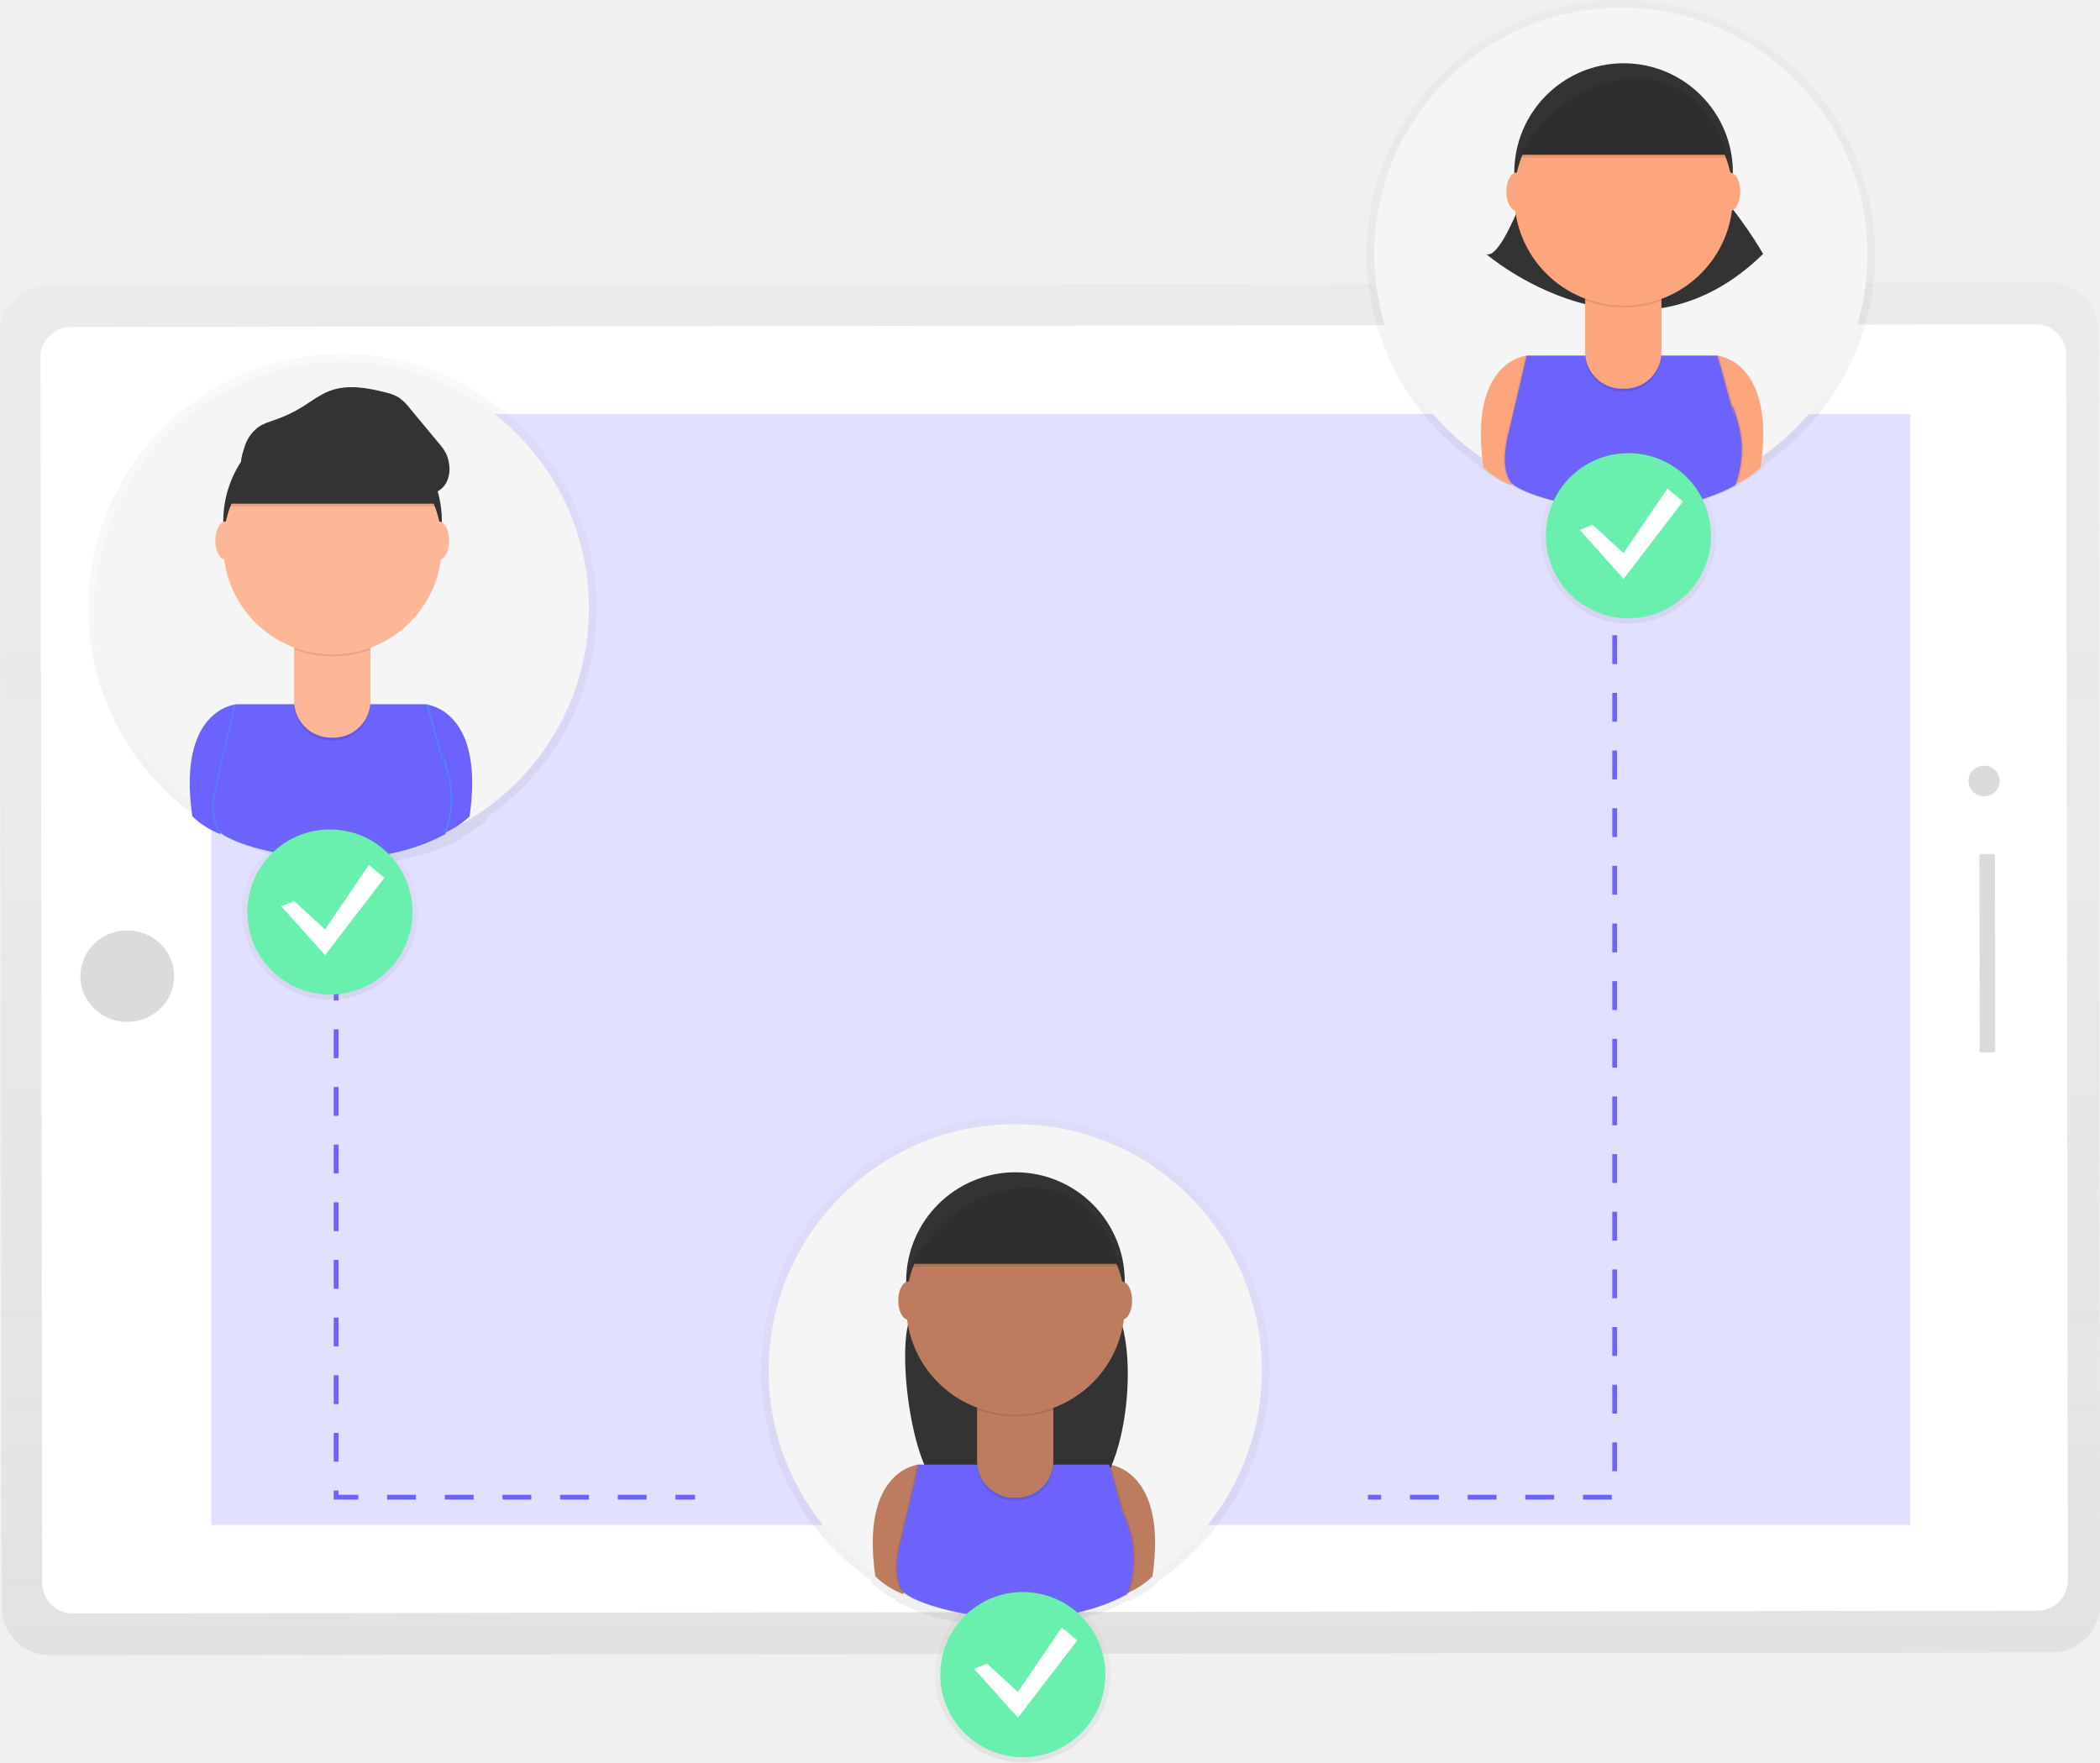
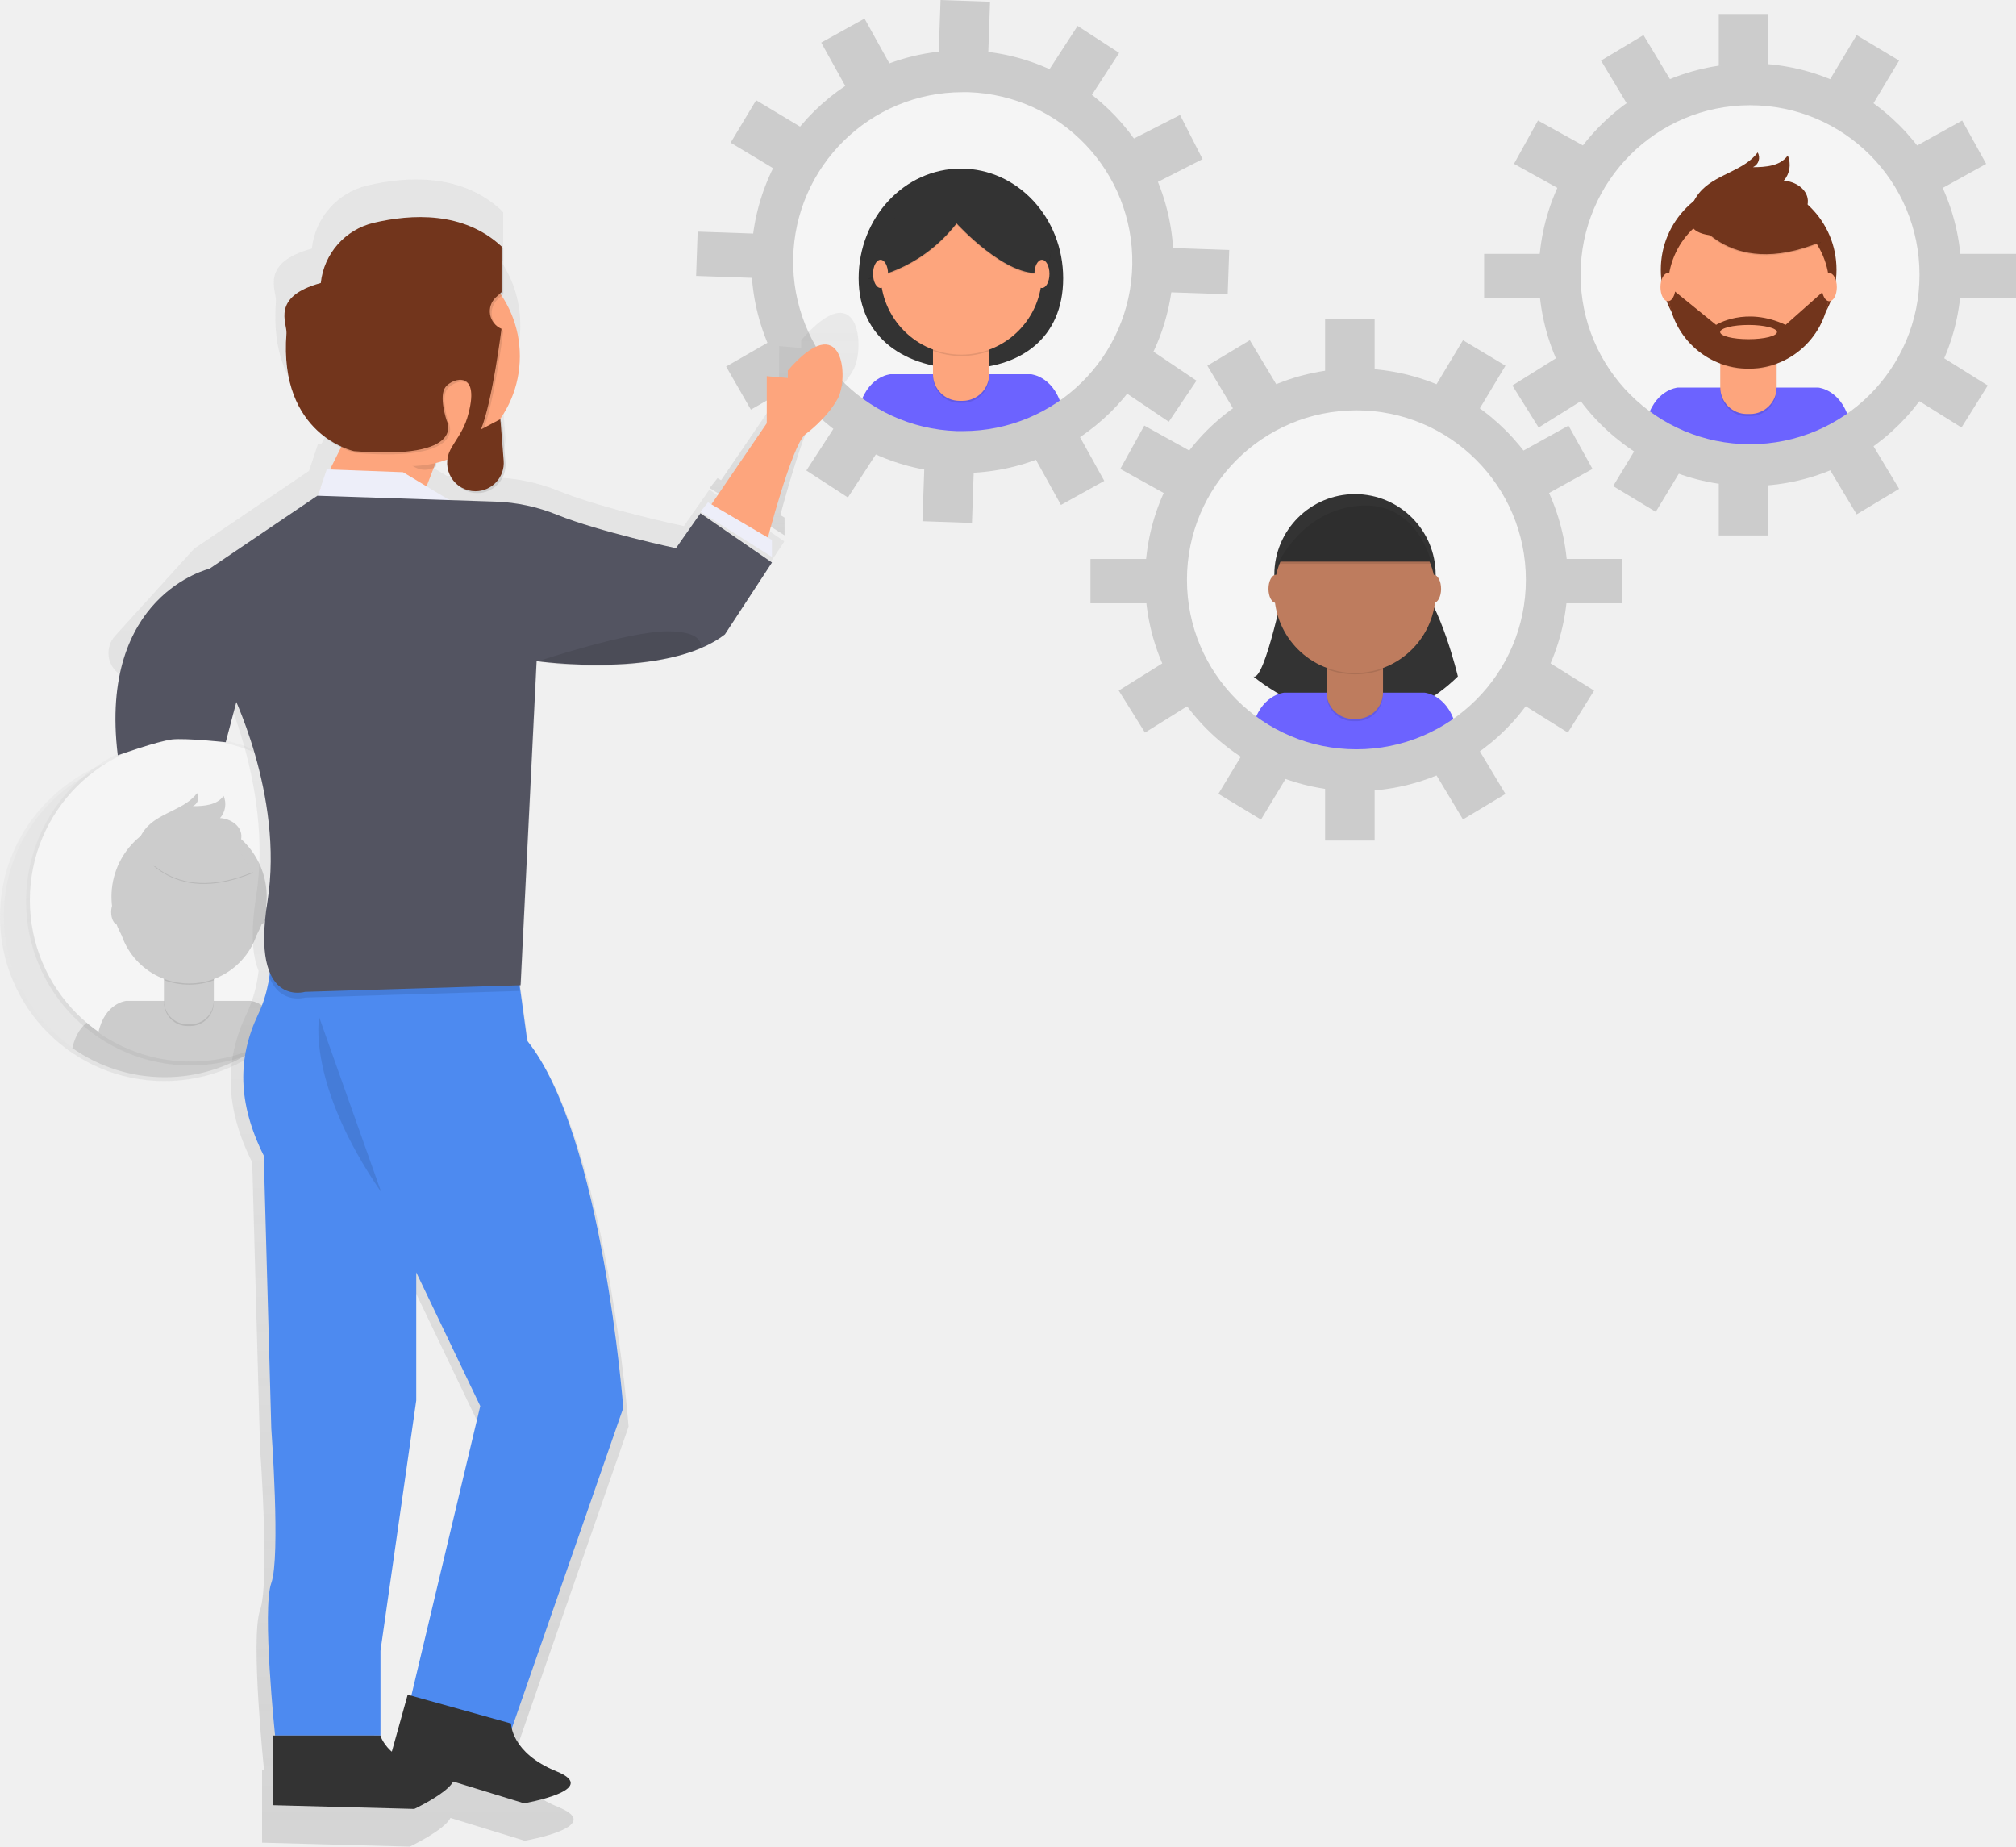
- <svg xmlns="http://www.w3.org/2000/svg" xmlns:xlink="http://www.w3.org/1999/xlink" id="390bda19-a7d2-4807-bf84-0b71cfc4032d" data-name="Layer 1" width="874.11" height="733.63" viewBox="0 0 874.11 733.63">
+ <svg xmlns="http://www.w3.org/2000/svg" xmlns:xlink="http://www.w3.org/1999/xlink" id="e82c897f-43fe-4287-8ae1-200fadcfb6cc" data-name="Layer 1" width="818.94" height="750" viewBox="0 0 818.94 750">
  <defs>
-     <linearGradient id="cc82a564-ea96-4f3a-b817-d04de3d3185f" x1="875.04" y1="475.49" x2="303.77" y2="474.73" gradientTransform="matrix(0, 1, -1.02, 0, 1081.62, -103.54)" gradientUnits="userSpaceOnUse">
+     <linearGradient id="45454b23-aa8c-4829-a9e1-376846a8e39a" x1="391.06" y1="181.72" x2="391.06" y2="30.67" gradientUnits="userSpaceOnUse">
      <stop offset="0" stop-color="gray" stop-opacity="0.25" />
      <stop offset="0.54" stop-color="gray" stop-opacity="0.12" />
      <stop offset="1" stop-color="gray" stop-opacity="0.1" />
    </linearGradient>
-     <linearGradient id="e2d916eb-0c16-4978-ba1c-6a4f2feb782d" x1="590.41" y1="841.63" x2="590.41" y2="111.52" gradientTransform="matrix(0, 1, -1.02, 0, 1082.43, -102.87)" gradientUnits="userSpaceOnUse">
-       <stop offset="0" stop-opacity="0.09" />
-       <stop offset="0.55" stop-opacity="0.07" />
-       <stop offset="1" stop-opacity="0.02" />
-     </linearGradient>
-     <linearGradient id="7dc82f8a-aae8-4c14-8443-a0bee5c82ac4" x1="837.64" y1="295.46" x2="837.64" y2="83.19" gradientTransform="matrix(1, 0, 0, 1, 0, 0)" xlink:href="#cc82a564-ea96-4f3a-b817-d04de3d3185f" />
-     <linearGradient id="10911ca7-360a-4a17-aa6c-ba55de6df86c" x1="305.44" y1="442.78" x2="305.44" y2="230.5" gradientTransform="matrix(1, 0, 0, 1, 0, 0)" xlink:href="#cc82a564-ea96-4f3a-b817-d04de3d3185f" />
-     <linearGradient id="b1d6e2ae-fbc3-4669-9109-ab786db17612" x1="-537.55" y1="760.23" x2="-537.55" y2="547.95" gradientTransform="matrix(-1, 0, 0, 1, 48, 0)" xlink:href="#cc82a564-ea96-4f3a-b817-d04de3d3185f" />
-     <linearGradient id="014d2d59-4ea0-44d4-9011-1415ae1e0169" x1="137.34" y1="416.18" x2="137.34" y2="343.15" gradientTransform="matrix(1, 0, 0, 1, 0, 0)" xlink:href="#cc82a564-ea96-4f3a-b817-d04de3d3185f" />
-     <linearGradient id="3edc3864-c137-45a8-b4cb-910029123495" x1="677.83" y1="259.53" x2="677.83" y2="186.5" gradientTransform="matrix(1, 0, 0, 1, 0, 0)" xlink:href="#cc82a564-ea96-4f3a-b817-d04de3d3185f" />
-     <linearGradient id="526052fb-0a4d-4689-9c8f-871db821c2c2" x1="425.74" y1="733.63" x2="425.74" y2="660.6" gradientTransform="matrix(1, 0, 0, 1, 0, 0)" xlink:href="#cc82a564-ea96-4f3a-b817-d04de3d3185f" />
+     <linearGradient id="87ffef23-919c-4dfe-8b10-07a74861776a" x1="710.91" y1="187.1" x2="710.91" y2="36.05" xlink:href="#45454b23-aa8c-4829-a9e1-376846a8e39a" />
+     <linearGradient id="359b3954-dccd-444a-b393-9367aa3a3df2" x1="551" y1="311.01" x2="551" y2="159.96" xlink:href="#45454b23-aa8c-4829-a9e1-376846a8e39a" />
+     <linearGradient id="582a1088-938c-4a0f-8b56-a0129ae06be8" x1="66.72" y1="439.07" x2="66.72" y2="305.63" xlink:href="#45454b23-aa8c-4829-a9e1-376846a8e39a" />
+     <linearGradient id="94cd4822-8206-4eba-9126-3d531279d2b1" x1="77.31" y1="432.72" x2="77.31" y2="299.28" xlink:href="#45454b23-aa8c-4829-a9e1-376846a8e39a" />
+     <linearGradient id="2edad69d-5f72-4c45-895e-01008dba3de0" x1="509.01" y1="292.43" x2="509.01" y2="202.06" xlink:href="#45454b23-aa8c-4829-a9e1-376846a8e39a" />
+     <linearGradient id="e8ff2c8b-c79c-4dec-93d5-fd779b0ba085" x1="371.86" y1="825" x2="371.86" y2="147.87" xlink:href="#45454b23-aa8c-4829-a9e1-376846a8e39a" />
  </defs>
  <g opacity="0.5">
-     <path d="M163.68,752.21,162.94,222a20,20,0,0,1,20-20l833.41-1.11a20,20,0,0,1,20,20l.73,530.21a20,20,0,0,1-20,20l-833.41,1.11A20,20,0,0,1,163.68,752.21Z" transform="translate(-162.94 -83.19)" fill="url(#cc82a564-ea96-4f3a-b817-d04de3d3185f)" />
+     <circle cx="391.06" cy="106.19" r="75.53" fill="url(#45454b23-aa8c-4829-a9e1-376846a8e39a)" />
  </g>
-   <rect x="227.85" y="241.33" width="741.32" height="492.4" transform="translate(-163.62 -82.36) rotate(-0.08)" fill="url(#e2d916eb-0c16-4978-ba1c-6a4f2feb782d)" />
-   <rect x="180.15" y="218.77" width="843.16" height="535.49" rx="12.68" ry="12.68" transform="translate(-163.61 -82.36) rotate(-0.08)" fill="#fff" />
-   <rect x="374.09" y="133.87" width="462.44" height="707.19" transform="matrix(0, 1, -1, 0, 928.99, -201.71)" fill="#6c63ff" opacity="0.2" />
-   <ellipse cx="216.59" cy="489.24" rx="19.52" ry="19.06" transform="matrix(1, 0, 0, 1, -163.62, -82.89)" fill="#dbdbdb" />
-   <ellipse cx="989.37" cy="406.92" rx="6.51" ry="6.35" transform="matrix(1, 0, 0, 1, -163.5, -81.82)" fill="#dbdbdb" />
-   <rect x="948.83" y="476.71" width="82.58" height="6.51" rx="0.76" ry="0.76" transform="translate(1305.78 -594) rotate(89.92)" fill="#dbdbdb" />
+   <circle cx="391.21" cy="105.71" r="73.93" fill="#f5f5f5" />
+   <path d="M622.41,188c0,24.59-17.67,36.7-40.61,36.7s-42.47-12.1-42.47-36.7,18.6-44.53,41.54-44.53S622.41,163.4,622.41,188Z" transform="translate(-190.53 -75)" fill="#333" />
+   <path d="M581.8,254.93a73.59,73.59,0,0,0,40.64-12.16C619.71,227.88,609.35,227,609.35,227H552.18s-9.78.8-12.84,14.5A73.59,73.59,0,0,0,581.8,254.93Z" transform="translate(-190.53 -75)" fill="#6c63ff" />
+   <path d="M379,133.87h22.87a0,0,0,0,1,0,0V152.8A10.8,10.8,0,0,1,391,163.6h-1.28A10.8,10.8,0,0,1,379,152.8V133.87A0,0,0,0,1,379,133.87Z" opacity="0.1" />
+   <path d="M381,133h18.75a2.06,2.06,0,0,1,2.06,2.06V152a10.8,10.8,0,0,1-10.8,10.8h-1.28A10.8,10.8,0,0,1,379,152V135.09A2.06,2.06,0,0,1,381,133Z" fill="#fda57d" />
+   <path d="M569.55,217.51a32.91,32.91,0,0,0,22.87.06v-2.81H569.55Z" transform="translate(-190.53 -75)" opacity="0.1" />
+   <circle cx="390.49" cy="111.26" r="32.77" fill="#fda57d" />
+   <path d="M543.25,188.41s20.41-2.47,35.87-22.27c0,0,20.41,22.47,34.63,20,0,0,8.25-8.66,0-17.32s-14.64-19.58-25.56-18.14-24.33,2.06-30.1,7.22S543.25,188.41,543.25,188.41Z" transform="translate(-190.53 -75)" opacity="0.1" />
+   <path d="M543.25,188s20.41-2.47,35.87-22.27c0,0,20.41,22.47,34.63,20,0,0,8.25-8.66,0-17.32s-14.64-19.58-25.56-18.14-24.33,2.06-30.1,7.22S543.25,188,543.25,188Z" transform="translate(-190.53 -75)" fill="#333" />
+   <ellipse cx="357.7" cy="111.23" rx="3.05" ry="5.72" fill="#fda57d" />
+   <ellipse cx="423.26" cy="111.23" rx="3.05" ry="5.72" fill="#fda57d" />
  <g opacity="0.5">
-     <path d="M943.46,189A105.82,105.82,0,1,0,778.6,276.83l.07.47a36.22,36.22,0,0,0,12,7.64l.14-.47c5,4.25,25.81,11.05,49.79,11h.52c15.18,0,31.66-2.68,46.16-10.52,0,0,.13-.28.33-.8a37.7,37.7,0,0,0,10-6.83q.09-.61.17-1.2A105.7,105.7,0,0,0,943.46,189Z" transform="translate(-162.94 -83.19)" fill="url(#7dc82f8a-aae8-4c14-8443-a0bee5c82ac4)" />
+     <circle cx="710.91" cy="111.58" r="75.53" fill="url(#87ffef23-919c-4dfe-8b10-07a74861776a)" />
  </g>
-   <circle cx="674.7" cy="105.83" r="102.64" fill="#f5f5f5" />
-   <path d="M798.43,231.22s-24.46,2-18,46.56a35.13,35.13,0,0,0,11.64,7.41l13.76-46.56Z" transform="translate(-162.94 -83.19)" fill="#fda57d" />
-   <path d="M877.79,231.22s24.46,2,18,46.56a35.13,35.13,0,0,1-11.64,7.41l-13.76-46.56Z" transform="translate(-162.94 -83.19)" fill="#fda57d" />
-   <path d="M799.49,158.2s-11.64,33.86-18,30.69c0,0,61.26,52.91,115.34,0,0,0-9.52-16.93-23.28-30.69Z" transform="translate(-162.94 -83.19)" fill="#333" />
-   <circle cx="675.81" cy="71.84" r="45.5" fill="#333" />
-   <path d="M877.32,231.22H798L790.55,263s-4.35,14.7,1.06,21.16,56,21.16,93.12,1.06a41.4,41.4,0,0,0,1.06-26.45c-4.23-14.81-1.06-1.06-1.06-1.06Z" transform="translate(-162.94 -83.19)" opacity="0.1" />
-   <path d="M878.38,231.22H799L791.61,263s-4.35,14.7,1.06,21.16,56,21.16,93.12,1.06a41.4,41.4,0,0,0,1.06-26.45c-4.23-14.81-1.06-1.06-1.06-1.06Z" transform="translate(-162.94 -83.19)" opacity="0.1" />
-   <path d="M877.79,231.22H798.43L791,263s-4.35,14.7,1.06,21.16,56,21.16,93.12,1.06a41.4,41.4,0,0,0,1.06-26.45c-4.23-14.81-1.06-1.06-1.06-1.06Z" transform="translate(-162.94 -83.19)" fill="#6c63ff" />
-   <path d="M659.82,121.7h31.75a0,0,0,0,1,0,0v26a15.3,15.3,0,0,1-15.3,15.3h-1.15a15.3,15.3,0,0,1-15.3-15.3v-26A0,0,0,0,1,659.82,121.7Z" opacity="0.1" />
-   <path d="M659.82,120.52h31.75a0,0,0,0,1,0,0v26a15.3,15.3,0,0,1-15.3,15.3h-1.15a15.3,15.3,0,0,1-15.3-15.3v-26A0,0,0,0,1,659.82,120.52Z" fill="#fda57d" />
-   <path d="M822.83,208.28a45.69,45.69,0,0,0,31.75.09v-3.9H822.83Z" transform="translate(-162.94 -83.19)" opacity="0.1" />
-   <circle cx="675.81" cy="81.72" r="45.5" fill="#fda57d" />
-   <path d="M795.25,147.62H882s-7.41-35-40.21-32.8S795.25,147.62,795.25,147.62Z" transform="translate(-162.94 -83.19)" fill="#333" />
-   <ellipse cx="631.25" cy="79.78" rx="4.23" ry="7.94" fill="#fda57d" />
-   <ellipse cx="720.14" cy="79.78" rx="4.23" ry="7.94" fill="#fda57d" />
-   <path d="M795.25,148.8H882s-7.41-35-40.21-32.8S795.25,148.8,795.25,148.8Z" transform="translate(-162.94 -83.19)" opacity="0.1" />
+   <circle cx="711.06" cy="111.1" r="73.93" fill="#f5f5f5" />
+   <path d="M901.65,260.32a73.59,73.59,0,0,0,40.64-12.16c-2.72-14.89-13.09-15.74-13.09-15.74H872s-9.78.8-12.84,14.5A73.59,73.59,0,0,0,901.65,260.32Z" transform="translate(-190.53 -75)" fill="#6c63ff" />
+   <circle cx="710.34" cy="109.54" r="35.69" fill="#72351c" />
+   <path d="M698.83,139.26h22.87a0,0,0,0,1,0,0v18.93A10.8,10.8,0,0,1,710.9,169h-1.28a10.8,10.8,0,0,1-10.8-10.8V139.26A0,0,0,0,1,698.83,139.26Z" opacity="0.1" />
+   <path d="M700.89,138.41h18.75a2.06,2.06,0,0,1,2.06,2.06v16.87a10.8,10.8,0,0,1-10.8,10.8h-1.28a10.8,10.8,0,0,1-10.8-10.8V140.47a2.06,2.06,0,0,1,2.06-2.06Z" fill="#fda57d" />
+   <path d="M889.4,222.9a32.91,32.91,0,0,0,22.87.06v-2.81H889.4Z" transform="translate(-190.53 -75)" opacity="0.1" />
+   <circle cx="710.34" cy="116.65" r="32.77" fill="#fda57d" />
+   <path d="M877.53,161.84s13.81,28,52.78,11.75l-9.07-14.22-16.08-5.77Z" transform="translate(-190.53 -75)" opacity="0.1" />
+   <path d="M877.53,161.43s13.81,28,52.78,11.75L921.24,159l-16.08-5.77Z" transform="translate(-190.53 -75)" fill="#72351c" />
+   <path d="M877.41,159.53a18.93,18.93,0,0,1,4.69-7.63c6.45-6.37,17-7.72,22.44-15a4.24,4.24,0,0,1-1.94,6c5.19,0,11.21-.49,14.15-4.76a9.71,9.71,0,0,1-1.64,10.26c4.6.21,9.52,3.33,9.81,7.93.2,3.06-1.72,6-4.24,7.72a23.57,23.57,0,0,1-8.56,3.22C903.36,169.2,871.7,177.29,877.41,159.53Z" transform="translate(-190.53 -75)" fill="#72351c" />
+   <path d="M933.65,191.94h-.87l-16.9,15c-16.29-7.63-28.24,0-28.24,0L869.9,192.56l-1.79.22a32.77,32.77,0,0,0,65.53-.84Zm-32.82,20.82c-6.38,0-11.54-1.29-11.54-2.89s5.17-2.89,11.54-2.89,11.54,1.29,11.54,2.89S907.2,212.76,900.83,212.76Z" transform="translate(-190.53 -75)" fill="#72351c" />
+   <ellipse cx="677.56" cy="116.62" rx="3.05" ry="5.72" fill="#fda57d" />
+   <ellipse cx="743.11" cy="116.62" rx="3.05" ry="5.72" fill="#fda57d" />
  <g opacity="0.5">
-     <path d="M411.26,336.32a105.82,105.82,0,1,0-164.85,87.83l.07.47a36.22,36.22,0,0,0,12,7.64l.14-.47c5,4.25,25.81,11.05,49.79,11h.52c15.18,0,31.66-2.68,46.16-10.52,0,0,.13-.28.33-.8a37.7,37.7,0,0,0,10-6.83q.09-.61.17-1.2A105.7,105.7,0,0,0,411.26,336.32Z" transform="translate(-162.94 -83.19)" fill="url(#10911ca7-360a-4a17-aa6c-ba55de6df86c)" />
+     <circle cx="551" cy="235.49" r="75.53" fill="url(#359b3954-dccd-444a-b393-9367aa3a3df2)" />
  </g>
-   <circle cx="142.5" cy="253.14" r="102.64" fill="#f5f5f5" />
-   <path d="M261,376.46s-24.46,2-18,46.56a35.13,35.13,0,0,0,11.64,7.41l13.76-46.56Z" transform="translate(-162.94 -83.19)" fill="#6c63ff" />
-   <path d="M340.41,376.46s24.46,2,18,46.56a35.13,35.13,0,0,1-11.64,7.41L333,383.86Z" transform="translate(-162.94 -83.19)" fill="#6c63ff" />
-   <circle cx="138.43" cy="217.08" r="45.5" fill="#333" />
-   <path d="M339.94,376.46H260.57l-7.41,31.75s-4.35,14.7,1.06,21.16,56,21.16,93.12,1.06A41.4,41.4,0,0,0,348.4,404c-4.23-14.81-1.06-1.06-1.06-1.06Z" transform="translate(-162.94 -83.19)" fill="#4d8af0" />
-   <path d="M341,376.46H261.63l-7.41,31.75s-4.35,14.7,1.06,21.16,56,21.16,93.12,1.06A41.4,41.4,0,0,0,349.46,404c-4.23-14.81-1.06-1.06-1.06-1.06Z" transform="translate(-162.94 -83.19)" fill="#4d8af0" />
-   <path d="M340.41,376.46H261l-7.41,31.75s-4.35,14.7,1.06,21.16,56,21.16,93.12,1.06A41.4,41.4,0,0,0,348.87,404c-4.23-14.81-1.06-1.06-1.06-1.06Z" transform="translate(-162.94 -83.19)" fill="#6c63ff" />
-   <path d="M122.44,266.93h31.75a0,0,0,0,1,0,0v26a15.3,15.3,0,0,1-15.3,15.3h-1.15a15.3,15.3,0,0,1-15.3-15.3v-26a0,0,0,0,1,0,0Z" opacity="0.1" />
-   <path d="M122.44,265.76h31.75a0,0,0,0,1,0,0v26a15.3,15.3,0,0,1-15.3,15.3h-1.15a15.3,15.3,0,0,1-15.3-15.3v-26a0,0,0,0,1,0,0Z" fill="#fdb797" />
-   <path d="M285.44,353.52a45.69,45.69,0,0,0,31.75.09v-3.9H285.44Z" transform="translate(-162.94 -83.19)" opacity="0.1" />
-   <circle cx="138.43" cy="226.96" r="45.5" fill="#fdb797" />
-   <path d="M257.87,294h86.77s-7.41-35-40.21-32.8S257.87,294,257.87,294Z" transform="translate(-162.94 -83.19)" opacity="0.1" />
-   <path d="M257.87,292.86h86.77s-7.41-35-40.21-32.8S257.87,292.86,257.87,292.86Z" transform="translate(-162.94 -83.19)" fill="#333" />
-   <ellipse cx="93.87" cy="225.02" rx="4.23" ry="7.94" fill="#fdb797" />
-   <ellipse cx="182.75" cy="225.02" rx="4.23" ry="7.94" fill="#fdb797" />
-   <path d="M264.61,269.65a16.13,16.13,0,0,1,5.85-8.67c2.22-1.54,4.87-2.28,7.41-3.18a56.65,56.65,0,0,0,10.78-5.15c3.86-2.38,7.48-5.24,11.73-6.81,7.31-2.7,15.45-1.24,23,.7a19.35,19.35,0,0,1,5.38,2,20.36,20.36,0,0,1,4.77,4.62l12,14.45a23,23,0,0,1,3,4.19,14.43,14.43,0,0,1,1.36,4.73,12.38,12.38,0,0,1-1.28,7.76c-2,3.46-6.2,5.2-10.2,5.36s-7.93-1-11.78-2.13c-12.4-3.63-25-7-37.82-8.52a106.67,106.67,0,0,0-19.24-.62c-2,.13-4.68,1.06-5.9-1C262.56,275.59,264.06,271.43,264.61,269.65Z" transform="translate(-162.94 -83.19)" fill="#333" />
+   <circle cx="551" cy="235.08" r="73.93" fill="#f5f5f5" />
+   <path d="M712.67,310.73s-8.38,41.3-13,39c0,0,44.12,38.11,83.08,0,0,0-6.86-29.1-16.77-39Z" transform="translate(-190.53 -75)" fill="#333" />
+   <path d="M741.73,384.23a73.59,73.59,0,0,0,40.64-12.16c-2.72-14.89-13.09-15.74-13.09-15.74H712.12s-9.78.8-12.84,14.5A73.59,73.59,0,0,0,741.73,384.23Z" transform="translate(-190.53 -75)" fill="#6c63ff" />
+   <circle cx="550.43" cy="233.45" r="32.77" fill="#333" />
+   <path d="M538.91,263.17h22.87a0,0,0,0,1,0,0V282.1A10.8,10.8,0,0,1,551,292.9H549.7a10.8,10.8,0,0,1-10.8-10.8V263.17A0,0,0,0,1,538.91,263.17Z" opacity="0.1" />
+   <path d="M541,262.32h18.75a2.06,2.06,0,0,1,2.06,2.06v16.87A10.8,10.8,0,0,1,551,292H549.7a10.8,10.8,0,0,1-10.8-10.8V264.38a2.06,2.06,0,0,1,2.06-2.06Z" fill="#be7c5e" />
+   <path d="M729.48,346.8a32.91,32.91,0,0,0,22.87.06v-2.81H729.48Z" transform="translate(-190.53 -75)" opacity="0.1" />
+   <circle cx="550.43" cy="240.56" r="32.77" fill="#be7c5e" />
+   <path d="M709.62,303.11h62.5s-5.34-25.24-29-23.63S709.62,303.11,709.62,303.11Z" transform="translate(-190.53 -75)" fill="#333" />
+   <ellipse cx="518.33" cy="239.16" rx="3.05" ry="5.72" fill="#be7c5e" />
+   <ellipse cx="582.35" cy="239.16" rx="3.05" ry="5.72" fill="#be7c5e" />
+   <path d="M709.62,304h62.5s-5.34-25.24-29-23.63S709.62,304,709.62,304Z" transform="translate(-190.53 -75)" opacity="0.1" />
+   <path d="M741.53,241.65a68.84,68.84,0,1,1-68.84,68.84,68.84,68.84,0,0,1,68.84-68.84m0-17a85.84,85.84,0,1,0,85.84,85.84,85.94,85.94,0,0,0-85.84-85.84Z" transform="translate(-190.53 -75)" fill="#ccc" />
+   <rect x="538.29" y="129.58" width="20.12" height="21.18" fill="#ccc" />
+   <rect x="777.4" y="217.36" width="21.18" height="20.12" transform="translate(-3.32 710.74) rotate(-59)" fill="#ccc" />
+   <rect x="812.71" y="251.72" width="21.18" height="20.12" transform="translate(-214.22 356.97) rotate(-29)" fill="#ccc" />
+   <rect x="813.71" y="347.81" width="20.12" height="21.18" transform="translate(-107.23 792.07) rotate(-58)" fill="#ccc" />
+   <rect x="649.69" y="251.2" width="20.12" height="21.18" transform="translate(-79.6 636.9) rotate(-61)" fill="#ccc" />
+   <rect x="648.7" y="348.34" width="21.18" height="20.12" transform="translate(-280.27 328.83) rotate(-32)" fill="#ccc" />
+   <rect x="685" y="216.83" width="20.12" height="21.18" transform="translate(-208.39 315.47) rotate(-31)" fill="#ccc" />
+   <rect x="538.29" y="320.21" width="20.12" height="21.18" fill="#ccc" />
+   <rect x="777.93" y="382.96" width="20.12" height="21.18" transform="translate(-280.67 387.06) rotate(-31)" fill="#ccc" />
+   <rect x="684.47" y="383.49" width="21.18" height="20.12" transform="matrix(0.52, -0.86, 0.86, 0.52, -190.79, 711.64)" fill="#ccc" />
+   <rect x="442.97" y="227.02" width="24.36" height="18" fill="#ccc" />
+   <rect x="825.19" y="302.02" width="24.36" height="18" transform="translate(1484.21 547.03) rotate(-180)" fill="#ccc" />
+   <path d="M901.44,117.74a68.84,68.84,0,1,1-68.84,68.84,68.84,68.84,0,0,1,68.84-68.84m0-17a85.84,85.84,0,1,0,85.84,85.84,85.94,85.94,0,0,0-85.84-85.84Z" transform="translate(-190.53 -75)" fill="#ccc" />
+   <rect x="698.2" y="5.67" width="20.12" height="21.18" fill="#ccc" />
+   <rect x="937.32" y="93.45" width="21.18" height="20.12" transform="translate(180.44 787.72) rotate(-59)" fill="#ccc" />
+   <rect x="972.63" y="127.82" width="21.18" height="20.12" transform="translate(-134.1 418.96) rotate(-29)" fill="#ccc" />
+   <rect x="973.62" y="223.9" width="20.12" height="21.18" transform="translate(73.02 869.44) rotate(-58)" fill="#ccc" />
+   <rect x="809.61" y="127.29" width="20.12" height="21.18" transform="translate(111.17 712.93) rotate(-61)" fill="#ccc" />
+   <rect x="808.61" y="224.43" width="21.18" height="20.12" transform="translate(-190.31 394.74) rotate(-32)" fill="#ccc" />
+   <rect x="844.92" y="92.92" width="20.12" height="21.18" transform="translate(-121.73 380.13) rotate(-31)" fill="#ccc" />
+   <rect x="698.2" y="196.3" width="20.12" height="21.18" fill="#ccc" />
+   <rect x="937.85" y="259.05" width="20.12" height="21.18" transform="translate(-194.01 451.73) rotate(-31)" fill="#ccc" />
+   <rect x="844.39" y="259.58" width="21.18" height="20.12" transform="matrix(0.52, -0.86, 0.86, 0.52, -7.03, 788.62)" fill="#ccc" />
+   <rect x="602.89" y="103.11" width="24.36" height="18" fill="#ccc" />
+   <rect x="985.11" y="178.11" width="24.36" height="18" transform="translate(1804.05 299.22) rotate(-180)" fill="#ccc" />
+   <path d="M581.57,112.44q1.21,0,2.43,0a68.84,68.84,0,0,1-2.35,137.64q-1.21,0-2.43,0a68.84,68.84,0,0,1,2.35-137.64m0-17h0a85.84,85.84,0,0,0-2.93,171.63c1,0,2,.05,3,.05A85.84,85.84,0,0,0,584.59,95.5c-1,0-2-.05-3-.05Z" transform="translate(-190.53 -75)" fill="#ccc" />
+   <rect x="571.68" y="75.87" width="21.18" height="20.12" transform="translate(285.66 589.87) rotate(-88.01)" fill="#ccc" />
+   <rect x="620.34" y="89.82" width="21.18" height="20.12" transform="translate(13.1 499.71) rotate(-57.01)" fill="#ccc" />
+   <rect x="654.43" y="125.39" width="21.18" height="20.12" transform="translate(-179.5 241.81) rotate(-27.01)" fill="#ccc" />
+   <rect x="652.08" y="221.43" width="20.12" height="21.18" transform="translate(-90.92 576.33) rotate(-56.01)" fill="#ccc" />
+   <rect x="491.51" y="119.18" width="20.12" height="21.18" transform="translate(-58.45 417.94) rotate(-59.01)" fill="#ccc" />
+   <rect x="487.16" y="216.25" width="21.18" height="20.12" transform="matrix(0.87, -0.5, 0.5, 0.87, -236.99, 204.31)" fill="#ccc" />
+   <rect x="527.99" y="86.07" width="20.12" height="21.18" transform="translate(-169.89 198.08) rotate(-29.01)" fill="#ccc" />
+   <rect x="565.07" y="266.39" width="21.18" height="20.12" transform="translate(88.87 767.17) rotate(-88.01)" fill="#ccc" />
+   <rect x="615.11" y="255.32" width="20.12" height="21.18" transform="translate(-241.05 261.57) rotate(-29.01)" fill="#ccc" />
+   <rect x="521.7" y="252.62" width="21.18" height="20.12" transform="translate(-168.39 491.13) rotate(-57.01)" fill="#ccc" />
+   <rect x="473.62" y="169.48" width="24.36" height="18" transform="translate(-184.05 -91.75) rotate(1.99)" fill="#ccc" />
+   <rect x="665.2" y="176.14" width="24.36" height="18" transform="translate(1157.39 318.66) rotate(-178.01)" fill="#ccc" />
  <g opacity="0.5">
-     <path d="M479.73,653.77A105.82,105.82,0,1,1,644.58,741.6l-.07.47a36.22,36.22,0,0,1-12,7.64l-.14-.47c-5,4.25-25.81,11.05-49.79,11h-.52c-15.18,0-31.66-2.68-46.16-10.52,0,0-.13-.28-.33-.8a37.7,37.7,0,0,1-10-6.83q-.09-.61-.17-1.2A105.7,105.7,0,0,1,479.73,653.77Z" transform="translate(-162.94 -83.19)" fill="url(#b1d6e2ae-fbc3-4669-9109-ab786db17612)" />
+     <circle cx="66.72" cy="372.35" r="66.72" fill="url(#582a1088-938c-4a0f-8b56-a0129ae06be8)" />
  </g>
-   <circle cx="422.6" cy="570.59" r="102.64" fill="#f5f5f5" />
-   <path d="M545.3,692.87s-24.46,2-18,46.56a35.13,35.13,0,0,0,11.64,7.41l13.76-46.56Z" transform="translate(-162.94 -83.19)" fill="#be7c5e" />
-   <path d="M624.66,692.87s24.46,2,18,46.56A35.13,35.13,0,0,1,631,746.84l-13.76-46.56Z" transform="translate(-162.94 -83.19)" fill="#be7c5e" />
-   <path d="M546.36,619.86s-1.88,5.48-4.55,11.82c-5.82,13.87.82,67.13,14.75,72.8,15.63,6.37,36.18,10.45,57.53,2.66,18.56-6.77,24.28-67.39,11.16-82.16-1.54-1.73-3.15-3.45-4.83-5.13Z" transform="translate(-162.94 -83.19)" fill="#333" />
-   <circle cx="422.68" cy="533.5" r="45.5" fill="#333" />
-   <path d="M624.19,692.87H544.83l-7.41,31.75s-4.35,14.7,1.06,21.16,56,21.16,93.12,1.06a41.4,41.4,0,0,0,1.06-26.45c-4.23-14.81-1.06-1.06-1.06-1.06Z" transform="translate(-162.94 -83.19)" opacity="0.1" />
-   <path d="M625.25,692.87H545.89l-7.41,31.75s-4.35,14.7,1.06,21.16,56,21.16,93.12,1.06a41.4,41.4,0,0,0,1.06-26.45c-4.23-14.81-1.06-1.06-1.06-1.06Z" transform="translate(-162.94 -83.19)" opacity="0.1" />
-   <path d="M624.66,692.87H545.3l-7.41,31.75s-4.35,14.7,1.06,21.16,56,21.16,93.12,1.06a41.4,41.4,0,0,0,1.06-26.45c-4.23-14.81-1.06-1.06-1.06-1.06Z" transform="translate(-162.94 -83.19)" fill="#6c63ff" />
-   <path d="M406.69,583.35h31.75a0,0,0,0,1,0,0v26a15.3,15.3,0,0,1-15.3,15.3H422a15.3,15.3,0,0,1-15.3-15.3v-26A0,0,0,0,1,406.69,583.35Z" opacity="0.1" />
-   <path d="M406.69,582.17h31.75a0,0,0,0,1,0,0v26a15.3,15.3,0,0,1-15.3,15.3H422a15.3,15.3,0,0,1-15.3-15.3v-26A0,0,0,0,1,406.69,582.17Z" fill="#be7c5e" />
-   <path d="M569.7,669.93a45.69,45.69,0,0,0,31.75.09v-3.9H569.7Z" transform="translate(-162.94 -83.19)" opacity="0.1" />
-   <circle cx="422.68" cy="543.37" r="45.5" fill="#be7c5e" />
-   <path d="M542.12,609.28h86.77s-7.41-35-40.21-32.8S542.12,609.28,542.12,609.28Z" transform="translate(-162.94 -83.19)" fill="#333" />
-   <ellipse cx="378.12" cy="541.43" rx="4.23" ry="7.94" fill="#be7c5e" />
-   <ellipse cx="467.01" cy="541.43" rx="4.23" ry="7.94" fill="#be7c5e" />
-   <path d="M542.12,610.45h86.77s-7.41-35-40.21-32.8S542.12,610.45,542.12,610.45Z" transform="translate(-162.94 -83.19)" opacity="0.1" />
-   <polyline points="672.1 240.44 672.1 623.25 569.4 623.25" fill="none" stroke="#6c63ff" stroke-miterlimit="10" stroke-width="2" stroke-dasharray="12" />
-   <polyline points="139.91 380.49 139.91 623.25 289.29 623.25" fill="none" stroke="#6c63ff" stroke-miterlimit="10" stroke-width="2" stroke-dasharray="12" />
+   <circle cx="66.85" cy="371.93" r="65.31" fill="#e6e6e6" />
+   <path d="M257.43,512.5a65,65,0,0,0,35.9-10.74c-2.41-13.15-11.57-13.9-11.57-13.9h-50.5s-8.64.71-11.34,12.81A65,65,0,0,0,257.43,512.5Z" transform="translate(-190.53 -75)" fill="#ccc" />
+   <circle cx="66.22" cy="370.55" r="31.53" fill="#ccc" />
+   <path d="M56,396.81h20.2a0,0,0,0,1,0,0v16.72a9.54,9.54,0,0,1-9.54,9.54H65.58A9.54,9.54,0,0,1,56,413.53V396.81a0,0,0,0,1,0,0Z" opacity="0.1" />
+   <path d="M56.65,396.06h19a.6.6,0,0,1,.6.6v16.12a9.54,9.54,0,0,1-9.54,9.54H65.58A9.54,9.54,0,0,1,56,412.78V396.66a.6.6,0,0,1,.6-.6Z" fill="#ccc" />
+   <path d="M246.61,479.43a29.07,29.07,0,0,0,20.2.06V477h-20.2Z" transform="translate(-190.53 -75)" opacity="0.1" />
+   <circle cx="66.22" cy="376.83" r="28.95" fill="#ccc" />
+   <path d="M236.13,425.5s12.2,24.77,46.62,10.38l-8-12.57-14.21-5.1Z" transform="translate(-190.53 -75)" opacity="0.1" />
+   <path d="M236.13,425.13s12.2,24.77,46.62,10.38l-8-12.57-14.21-5.1Z" transform="translate(-190.53 -75)" fill="#ccc" />
+   <path d="M236,423.46a16.73,16.73,0,0,1,4.15-6.74c5.7-5.63,15-6.82,19.82-13.24a3.75,3.75,0,0,1-1.72,5.29c4.58,0,9.91-.43,12.5-4.21a8.58,8.58,0,0,1-1.45,9.06c4.07.18,8.41,2.94,8.67,7,.18,2.71-1.52,5.27-3.75,6.82a20.82,20.82,0,0,1-7.56,2.85C258.95,432,231,439.14,236,423.46Z" transform="translate(-190.53 -75)" fill="#ccc" />
+   <ellipse cx="37.25" cy="376.81" rx="2.69" ry="5.05" fill="#ccc" />
+   <ellipse cx="95.17" cy="376.81" rx="2.69" ry="5.05" fill="#ccc" />
  <g opacity="0.5">
-     <circle cx="137.34" cy="379.66" r="36.52" fill="url(#014d2d59-4ea0-44d4-9011-1415ae1e0169)" />
+     <circle cx="77.31" cy="366" r="66.72" fill="url(#94cd4822-8206-4eba-9126-3d531279d2b1)" />
  </g>
-   <circle cx="137.34" cy="379.66" r="34.37" fill="#69f0ae" />
-   <polygon points="122.42 375.08 135.31 386.89 153.56 360.04 160.01 365.41 135.31 397.63 117.05 377.23 122.42 375.08" fill="#fff" />
-   <g opacity="0.5">
-     <circle cx="677.83" cy="223.01" r="36.52" fill="url(#3edc3864-c137-45a8-b4cb-910029123495)" />
-   </g>
-   <circle cx="677.83" cy="223.01" r="34.37" fill="#69f0ae" />
-   <polygon points="662.91 218.43 675.8 230.24 694.06 203.39 700.5 208.76 675.8 240.98 657.54 220.57 662.91 218.43" fill="#fff" />
-   <g opacity="0.5">
-     <circle cx="425.74" cy="697.11" r="36.52" fill="url(#526052fb-0a4d-4689-9c8f-871db821c2c2)" />
-   </g>
-   <circle cx="425.74" cy="697.11" r="34.37" fill="#69f0ae" />
-   <polygon points="410.82 692.53 423.71 704.34 441.97 677.49 448.41 682.86 423.71 715.08 405.45 694.68 410.82 692.53" fill="#fff" />
+   <circle cx="77.44" cy="365.57" r="65.31" fill="#f5f5f5" />
+   <path d="M268,506.14a65,65,0,0,0,35.9-10.74c-2.41-13.15-11.57-13.9-11.57-13.9h-50.5s-8.64.71-11.34,12.81A65,65,0,0,0,268,506.14Z" transform="translate(-190.53 -75)" fill="#ccc" />
+   <circle cx="76.81" cy="364.19" r="31.53" fill="#ccc" />
+   <path d="M66.63,390.45h20.2a0,0,0,0,1,0,0v16.72a9.54,9.54,0,0,1-9.54,9.54H76.17a9.54,9.54,0,0,1-9.54-9.54V390.45A0,0,0,0,1,66.63,390.45Z" opacity="0.1" />
+   <path d="M67.24,389.7h19a.6.6,0,0,1,.6.6v16.12A9.54,9.54,0,0,1,77.3,416H76.17a9.54,9.54,0,0,1-9.54-9.54V390.31A.6.6,0,0,1,67.24,389.7Z" fill="#ccc" />
+   <path d="M257.2,473.08a29.07,29.07,0,0,0,20.2.06v-2.48H257.2Z" transform="translate(-190.53 -75)" opacity="0.1" />
+   <circle cx="76.81" cy="370.48" r="28.95" fill="#ccc" />
+   <path d="M246.72,419.14s12.2,24.77,46.62,10.38l-8-12.57-14.21-5.1Z" transform="translate(-190.53 -75)" opacity="0.1" />
+   <path d="M246.72,418.78s12.2,24.77,46.62,10.38l-8-12.57-14.21-5.1Z" transform="translate(-190.53 -75)" fill="#ccc" />
+   <path d="M246.61,417.11a16.73,16.73,0,0,1,4.15-6.74c5.7-5.63,15-6.82,19.82-13.24a3.75,3.75,0,0,1-1.72,5.29c4.58,0,9.91-.43,12.5-4.21a8.58,8.58,0,0,1-1.45,9.06c4.07.18,8.41,2.94,8.67,7,.18,2.71-1.52,5.27-3.75,6.82a20.82,20.82,0,0,1-7.56,2.85C269.54,425.65,241.56,432.79,246.61,417.11Z" transform="translate(-190.53 -75)" fill="#ccc" />
+   <ellipse cx="47.84" cy="370.45" rx="2.69" ry="5.05" fill="#ccc" />
+   <ellipse cx="105.76" cy="370.45" rx="2.69" ry="5.05" fill="#ccc" />
+   <path d="M516,213.14v3.2l-9-.8v20l-23.55,34.51L482,269.2l-3.2,4,30.43,19.22v-7.21l-1.71-1c2.13-7.95,10.85-39.65,15.83-43.84,0,0,9-6.41,13.86-15.22S539.63,185.91,516,213.14Z" transform="translate(-190.53 -75)" fill="url(#2edad69d-5f72-4c45-895e-01008dba3de0)" />
+   <path d="M468.35,288.68s-32.62-6.89-50.52-14.15a76.53,76.53,0,0,0-26.26-5.63L372,268.26l-9.75-5.85,3-7.87c.3-.13.6-.27.9-.44l.28-1.69a46.36,46.36,0,0,0,4.62-1.4,12.1,12.1,0,0,0,3.86,10.34,11.89,11.89,0,0,0,8.91,3.94h0a12,12,0,0,0,12-13l-1.4-17.66-.71.37-.09-1.18-.26.14a46.67,46.67,0,0,0,.79-52.65l.76-.7V161.16c-.26-.25-.53-.48-.8-.71v-.09c-16.14-15-38.32-13.82-54.36-10a29.47,29.47,0,0,0-22.52,25.61c-21.41,5.84-14.26,17.07-14.6,21.41-1.66,21.15,5.15,33.59,12.55,40.79a38.7,38.7,0,0,0,10.63,7.74l-4.69,9.37-1.37-.05L316,266.41h-.18l-46.45,31.46-32.09,35.4a10.38,10.38,0,0,0,8.47,17.32l32.83-2.48s23.22,45.44,16,90.88c-2.42,15.27-1.41,24.61,1,30.3a55.73,55.73,0,0,1-5,17.75c-8.81,18.42-8.81,37.64,2.4,60.06l3.2,116.12s4,54.46,0,65.67,1.6,64.87,1.6,64.87H297V823.4L357,825s14-6.64,16.51-11.66l30.16,9.27s33.18-5.72,13.77-13.62c-14.49-5.9-18.09-14.31-19-18.21l47.43-136.37s-8.81-116.12-40.84-156.17l-3.25-23.61h.45l6.81-137.88.56.08-.16.05c22.63,3.42,40.81,1.61,52.86-.82a82.35,82.35,0,0,0,15.31-4.29l.9-.36.11,0,.08,0a46.36,46.36,0,0,0,10.42-5.94l20-30.59-30.43-21Zm-125.73,469,15.22-106.51V596.75l27.23,56.86-29.3,123.22-1.54-.43-6.76,24.27a15.94,15.94,0,0,1-4.85-6.91Z" transform="translate(-190.53 -75)" fill="url(#e8ff2c8b-c79c-4dec-93d5-fd779b0ba085)" />
+   <path d="M275.58,306s-45.19,10.63-37.21,75.75c0,0,16.35-5.78,22.06-6.44,5.42-.63,21.8,1.13,21.8,1.13L290,347Z" transform="translate(-190.53 -75)" fill="#535461" />
+   <path d="M502,227.78V246.9l-22.77,33.36L502,295.07s10.12-39,15.57-43.59c0,0,8.57-6.12,13.24-14.53s2.34-37.47-20.25-11.47v3.06Z" transform="translate(-190.53 -75)" fill="#fda57d" />
+   <path d="M320.73,273.37l9-18a3.34,3.34,0,0,1,2.82-1.84l34.24-1.75a3.34,3.34,0,0,1,3.29,4.54l-8.83,22.83a3.34,3.34,0,0,1-3.41,2.12l-34.42-3.06A3.34,3.34,0,0,1,320.73,273.37Z" transform="translate(-190.53 -75)" fill="#fda57d" />
+   <polygon points="132.74 190.63 126.93 207.69 186.65 205.55 163.71 191.78 132.74 190.63" fill="#edeef9" />
+   <polygon points="284.53 207.84 287.59 204.02 313.58 219.31 313.58 226.19 284.53 207.84" fill="#edeef9" />
+   <path d="M299.39,452s4.37,17.41-4,35-8.41,35.94,2.29,57.35l3.06,110.88s3.82,52,0,62.7,1.53,61.94,1.53,61.94h42.82V745.47l14.53-101.7v-52l26,54.29L355.77,771.47l39,16.06,48.94-140.7s-8.41-110.88-39-149.11L399,456Z" transform="translate(-190.53 -75)" fill="#4d8af0" />
+   <path d="M301.48,808.18V779.88h43.59s3.06,11.47,22.94,13.76-9.18,16.06-9.18,16.06Z" transform="translate(-190.53 -75)" fill="#333" />
+   <path d="M348.55,790.56l7.59-27.26,42,11.69s-.13,11.87,18.41,19.41-13.15,13-13.15,13Z" transform="translate(-190.53 -75)" fill="#333" />
+   <path d="M399,458.33l-99.58-4a55.71,55.71,0,0,1,.75,18.05c4.56,10.72,14.33,7.78,14.33,7.78l87.13-2.68Z" transform="translate(-190.53 -75)" opacity="0.1" />
+   <path d="M319.45,276.34l-44.35,30,8.79,48s22.18,43.39,15.29,86.78,15.29,36.71,15.29,36.71L402,475.16l6.5-131.65S461.29,351,485,332.66l19.12-29.2-29.06-20-9.94,14.18S434,291,416.88,284.1a73.07,73.07,0,0,0-25.07-5.37Z" transform="translate(-190.53 -75)" fill="#535461" />
+   <path d="M320.21,488.16s-5.35,26.76,25.23,71.12" transform="translate(-190.53 -75)" opacity="0.1" />
+   <path d="M408.91,343.63s36.7-12.23,52.76-12.23,13.38,6.94,13.38,6.94S449.44,349.75,408.91,343.63Z" transform="translate(-190.53 -75)" opacity="0.1" />
+   <path d="M367.29,253.29,352.69,255c-.46.06-.88.64-1.13,1.54,3.21,5.79,7.23,9.25,11.59,9.25a9,9,0,0,0,4.43-1.23l1.12-6.76C369.07,255.57,368.33,253.16,367.29,253.29Z" transform="translate(-190.53 -75)" opacity="0.1" />
+   <circle cx="166.57" cy="144.69" r="44.6" fill="#fda57d" />
+   <path d="M395,175.85v18.58l-2.25,2.06A7.71,7.71,0,0,0,395,209.3h0s-3.72,29.73-8.36,40.88l7.9-4.18,1.34,16.86a11.5,11.5,0,0,1-11.46,12.41h0a11.5,11.5,0,0,1-10.23-16.75c1.89-3.68,5.24-7.55,6.88-13,6-20-6-16.26-8.83-12.54s.46,13.47.46,13.47,8.83,16.26-37.63,12.54c0,0-30.66-6.5-27.41-47.85.33-4.14-6.5-14.87,13.94-20.44h0a28.13,28.13,0,0,1,21.5-24.45C358.44,162.66,379.62,161.51,395,175.85Z" transform="translate(-190.53 -75)" opacity="0.1" />
+   <path d="M394.27,175.09v18.58L392,195.73a7.71,7.71,0,0,0,2.25,12.81h0s-3.72,29.73-8.36,40.88l7.9-4.18,1.34,16.86a11.5,11.5,0,0,1-11.46,12.41h0a11.5,11.5,0,0,1-10.23-16.75c1.89-3.68,5.24-7.55,6.88-13,6-20-6-16.26-8.83-12.54s.46,13.47.46,13.47,8.83,16.26-37.63,12.54c0,0-30.66-6.5-27.41-47.85.33-4.14-6.5-14.87,13.94-20.44h0a28.13,28.13,0,0,1,21.5-24.45C357.68,161.89,378.86,160.74,394.27,175.09Z" transform="translate(-190.53 -75)" fill="#72351c" />
</svg>
